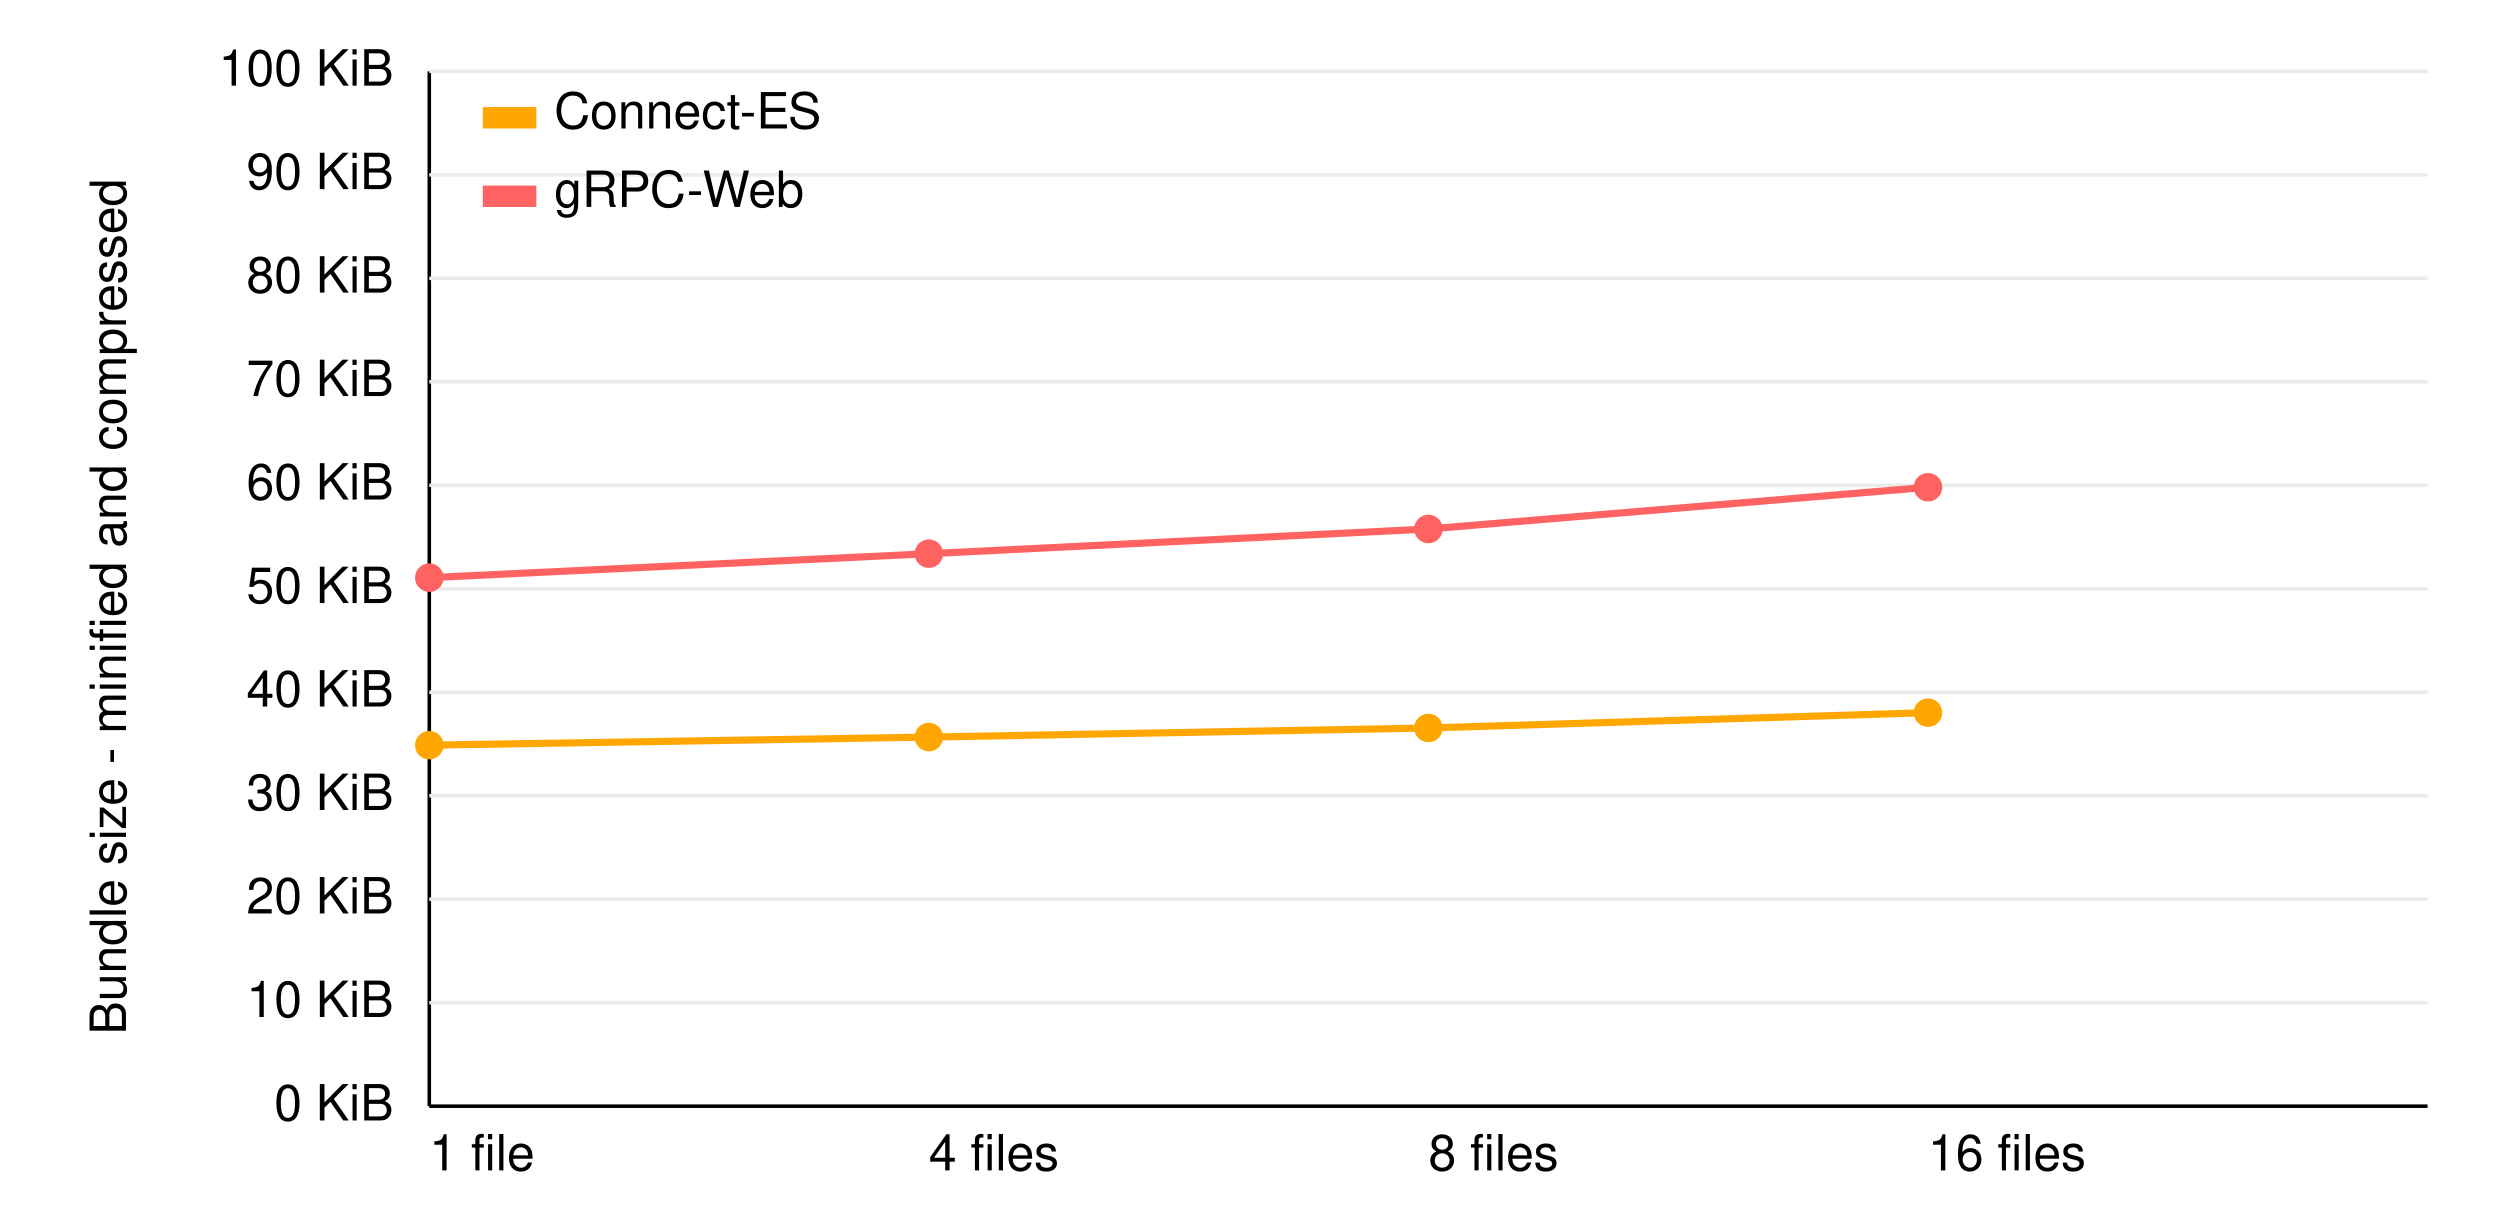
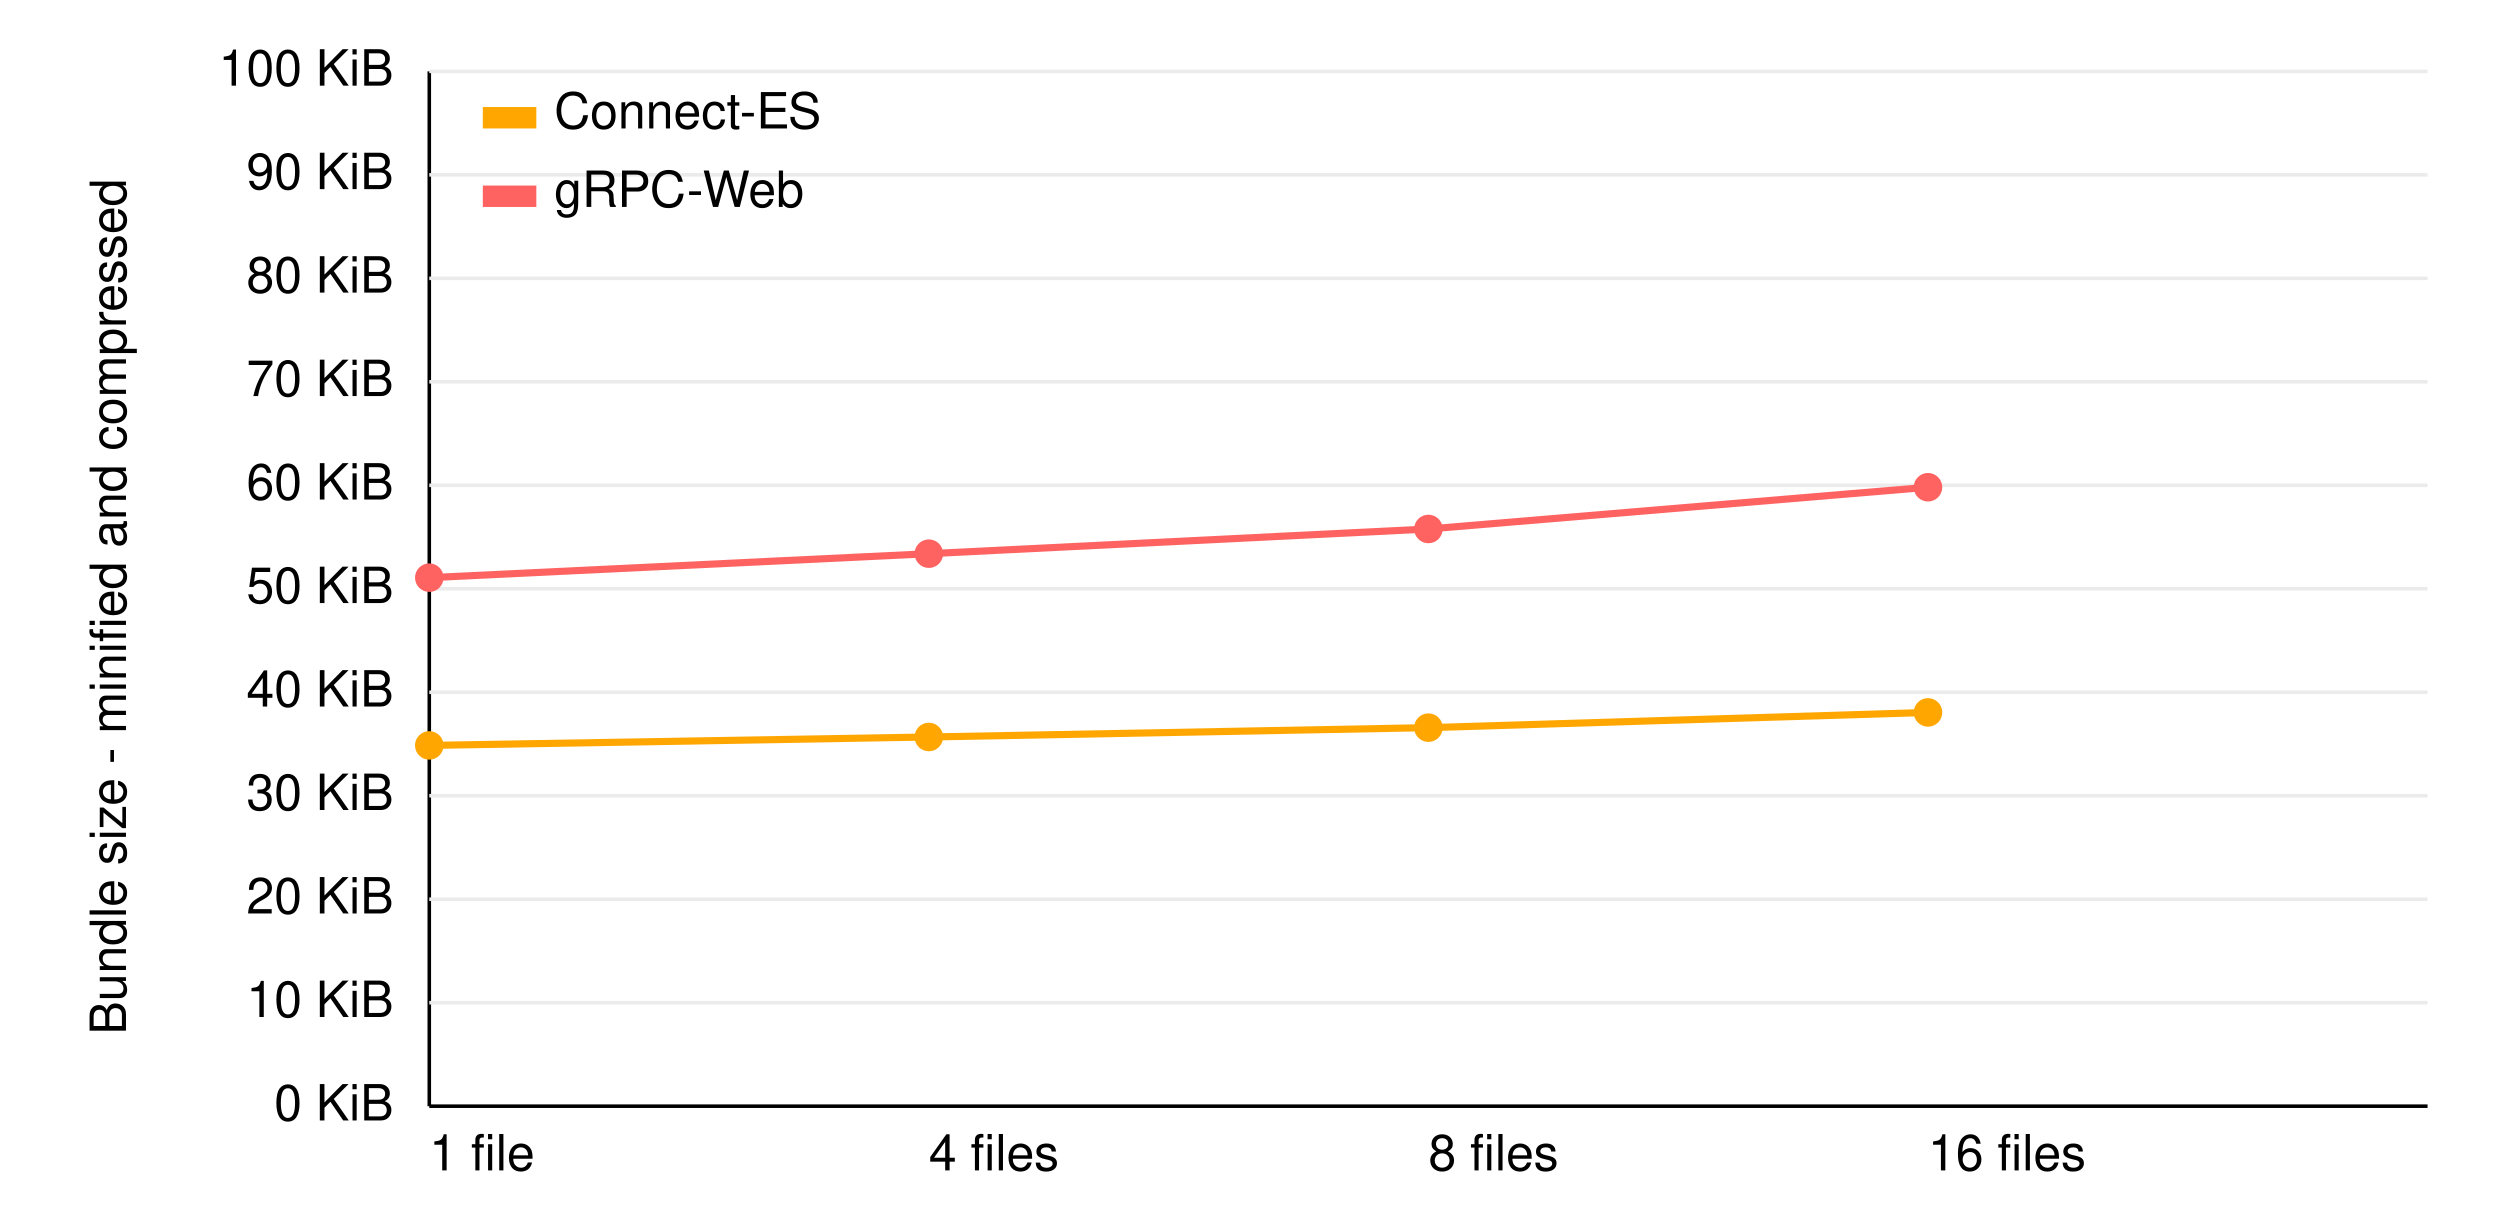
<svg xmlns="http://www.w3.org/2000/svg" version="1.1" width="680px" height="330px" viewBox="0 0 680 340" class="chart">
  <style>
      
      text {
        font: 14px Verdana, Helvetica, Arial, sans-serif;
      }
      
    </style>
  <g transform="translate(110,310)">
    <line y1="0" x2="560" stroke="black" />
    <text x="0" y="18" text-anchor="start">1 file</text>
    <text x="140" y="18" text-anchor="start">4 files</text>
    <text x="280" y="18" text-anchor="start">8 files</text>
    <text x="420" y="18" text-anchor="start">16 files</text>
  </g>
  <g transform="translate(110, 20)">
    <line x1="0" x2="0" y1="0" y2="290" stroke="black" />
    <g transform="rotate(-90), translate(-150,-85)">
      <text text-anchor="middle">Bundle size - minified and compressed</text>
    </g>
    <text x="-10" y="4" text-anchor="end">100 KiB</text>
    <line x1="0" x2="560" y1="0" y2="0" stroke="#ebebeb" />
    <text x="-10" y="33" text-anchor="end">90 KiB</text>
    <line x1="0" x2="560" y1="29" y2="29" stroke="#ebebeb" />
    <text x="-10" y="62" text-anchor="end">80 KiB</text>
    <line x1="0" x2="560" y1="58" y2="58" stroke="#ebebeb" />
    <text x="-10" y="91" text-anchor="end">70 KiB</text>
    <line x1="0" x2="560" y1="87" y2="87" stroke="#ebebeb" />
    <text x="-10" y="120" text-anchor="end">60 KiB</text>
    <line x1="0" x2="560" y1="116" y2="116" stroke="#ebebeb" />
    <text x="-10" y="149" text-anchor="end">50 KiB</text>
    <line x1="0" x2="560" y1="145" y2="145" stroke="#ebebeb" />
    <text x="-10" y="178" text-anchor="end">40 KiB</text>
    <line x1="0" x2="560" y1="174" y2="174" stroke="#ebebeb" />
    <text x="-10" y="207" text-anchor="end">30 KiB</text>
    <line x1="0" x2="560" y1="203" y2="203" stroke="#ebebeb" />
    <text x="-10" y="236" text-anchor="end">20 KiB</text>
    <line x1="0" x2="560" y1="232" y2="232" stroke="#ebebeb" />
    <text x="-10" y="265" text-anchor="end">10 KiB</text>
    <line x1="0" x2="560" y1="261" y2="261" stroke="#ebebeb" />
    <text x="-10" y="294" text-anchor="end">0 KiB</text>
  </g>
  <g transform="translate(110, 20)">
-     <polyline fill="none" stroke="#ffa600" stroke-width="2" points="0,188.829 140,186.56 280,184.008 420,179.709">
+     <polyline fill="none" stroke="#ffa600" stroke-width="2" points="0,188.896 140,186.537 280,183.918 420,179.647">
    </polyline>
-     <circle cx="0" cy="188.829" r="4" fill="#ffa600" />
-     <circle cx="140" cy="186.56" r="4" fill="#ffa600" />
-     <circle cx="280" cy="184.008" r="4" fill="#ffa600" />
-     <circle cx="420" cy="179.709" r="4" fill="#ffa600" />
+     <circle cx="0" cy="188.896" r="4" fill="#ffa600" />
+     <circle cx="140" cy="186.537" r="4" fill="#ffa600" />
+     <circle cx="280" cy="183.918" r="4" fill="#ffa600" />
+     <circle cx="420" cy="179.647" r="4" fill="#ffa600" />
  </g>
  <g transform="translate(110, 20)">
    <polyline fill="none" stroke="#ff6361" stroke-width="2" points="0,141.885 140,135.164 280,128.24 420,116.544">
    </polyline>
    <circle cx="0" cy="141.885" r="4" fill="#ff6361" />
    <circle cx="140" cy="135.164" r="4" fill="#ff6361" />
    <circle cx="280" cy="128.24" r="4" fill="#ff6361" />
    <circle cx="420" cy="116.544" r="4" fill="#ff6361" />
  </g>
  <g transform="translate(125, 30)">
    <g transform="translate(0, 0)">
      <rect width="15" height="6" fill="#ffa600" />
      <text x="20" y="6">Connect-ES</text>
    </g>
    <g transform="translate(0, 22)">
      <rect width="15" height="6" fill="#ff6361" />
      <text x="20" y="6">gRPC-Web</text>
    </g>
  </g>
</svg>
